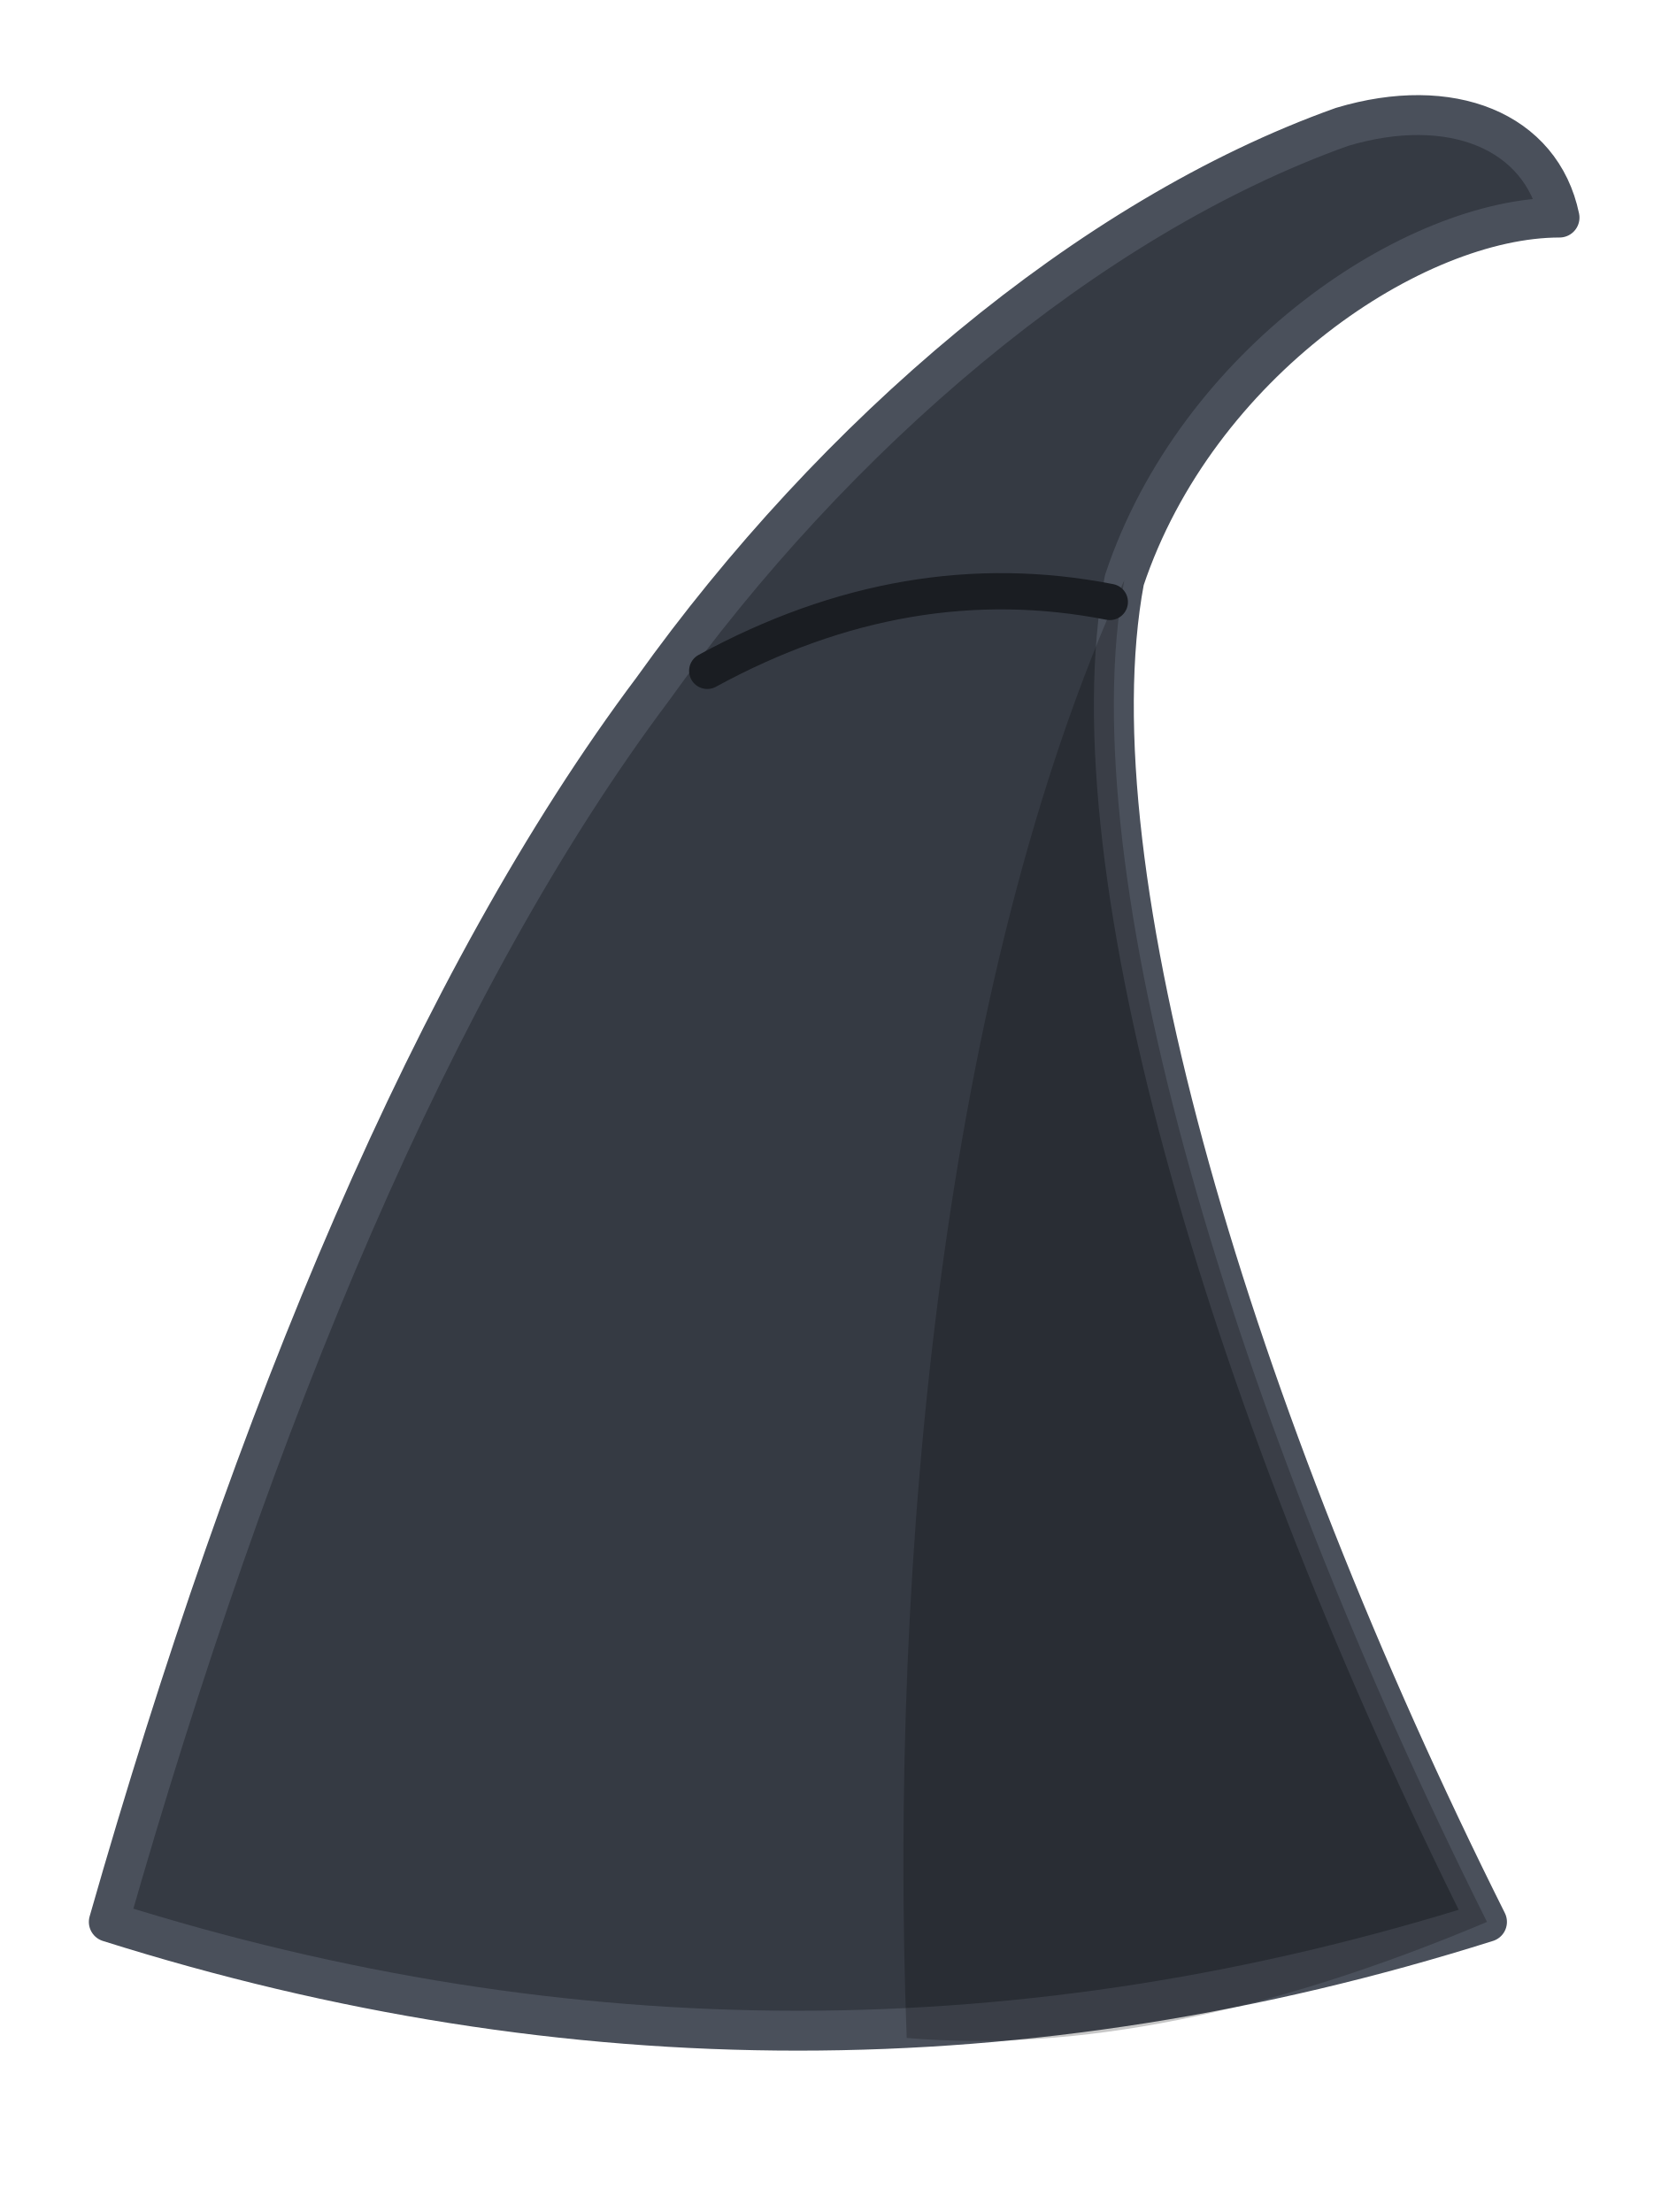
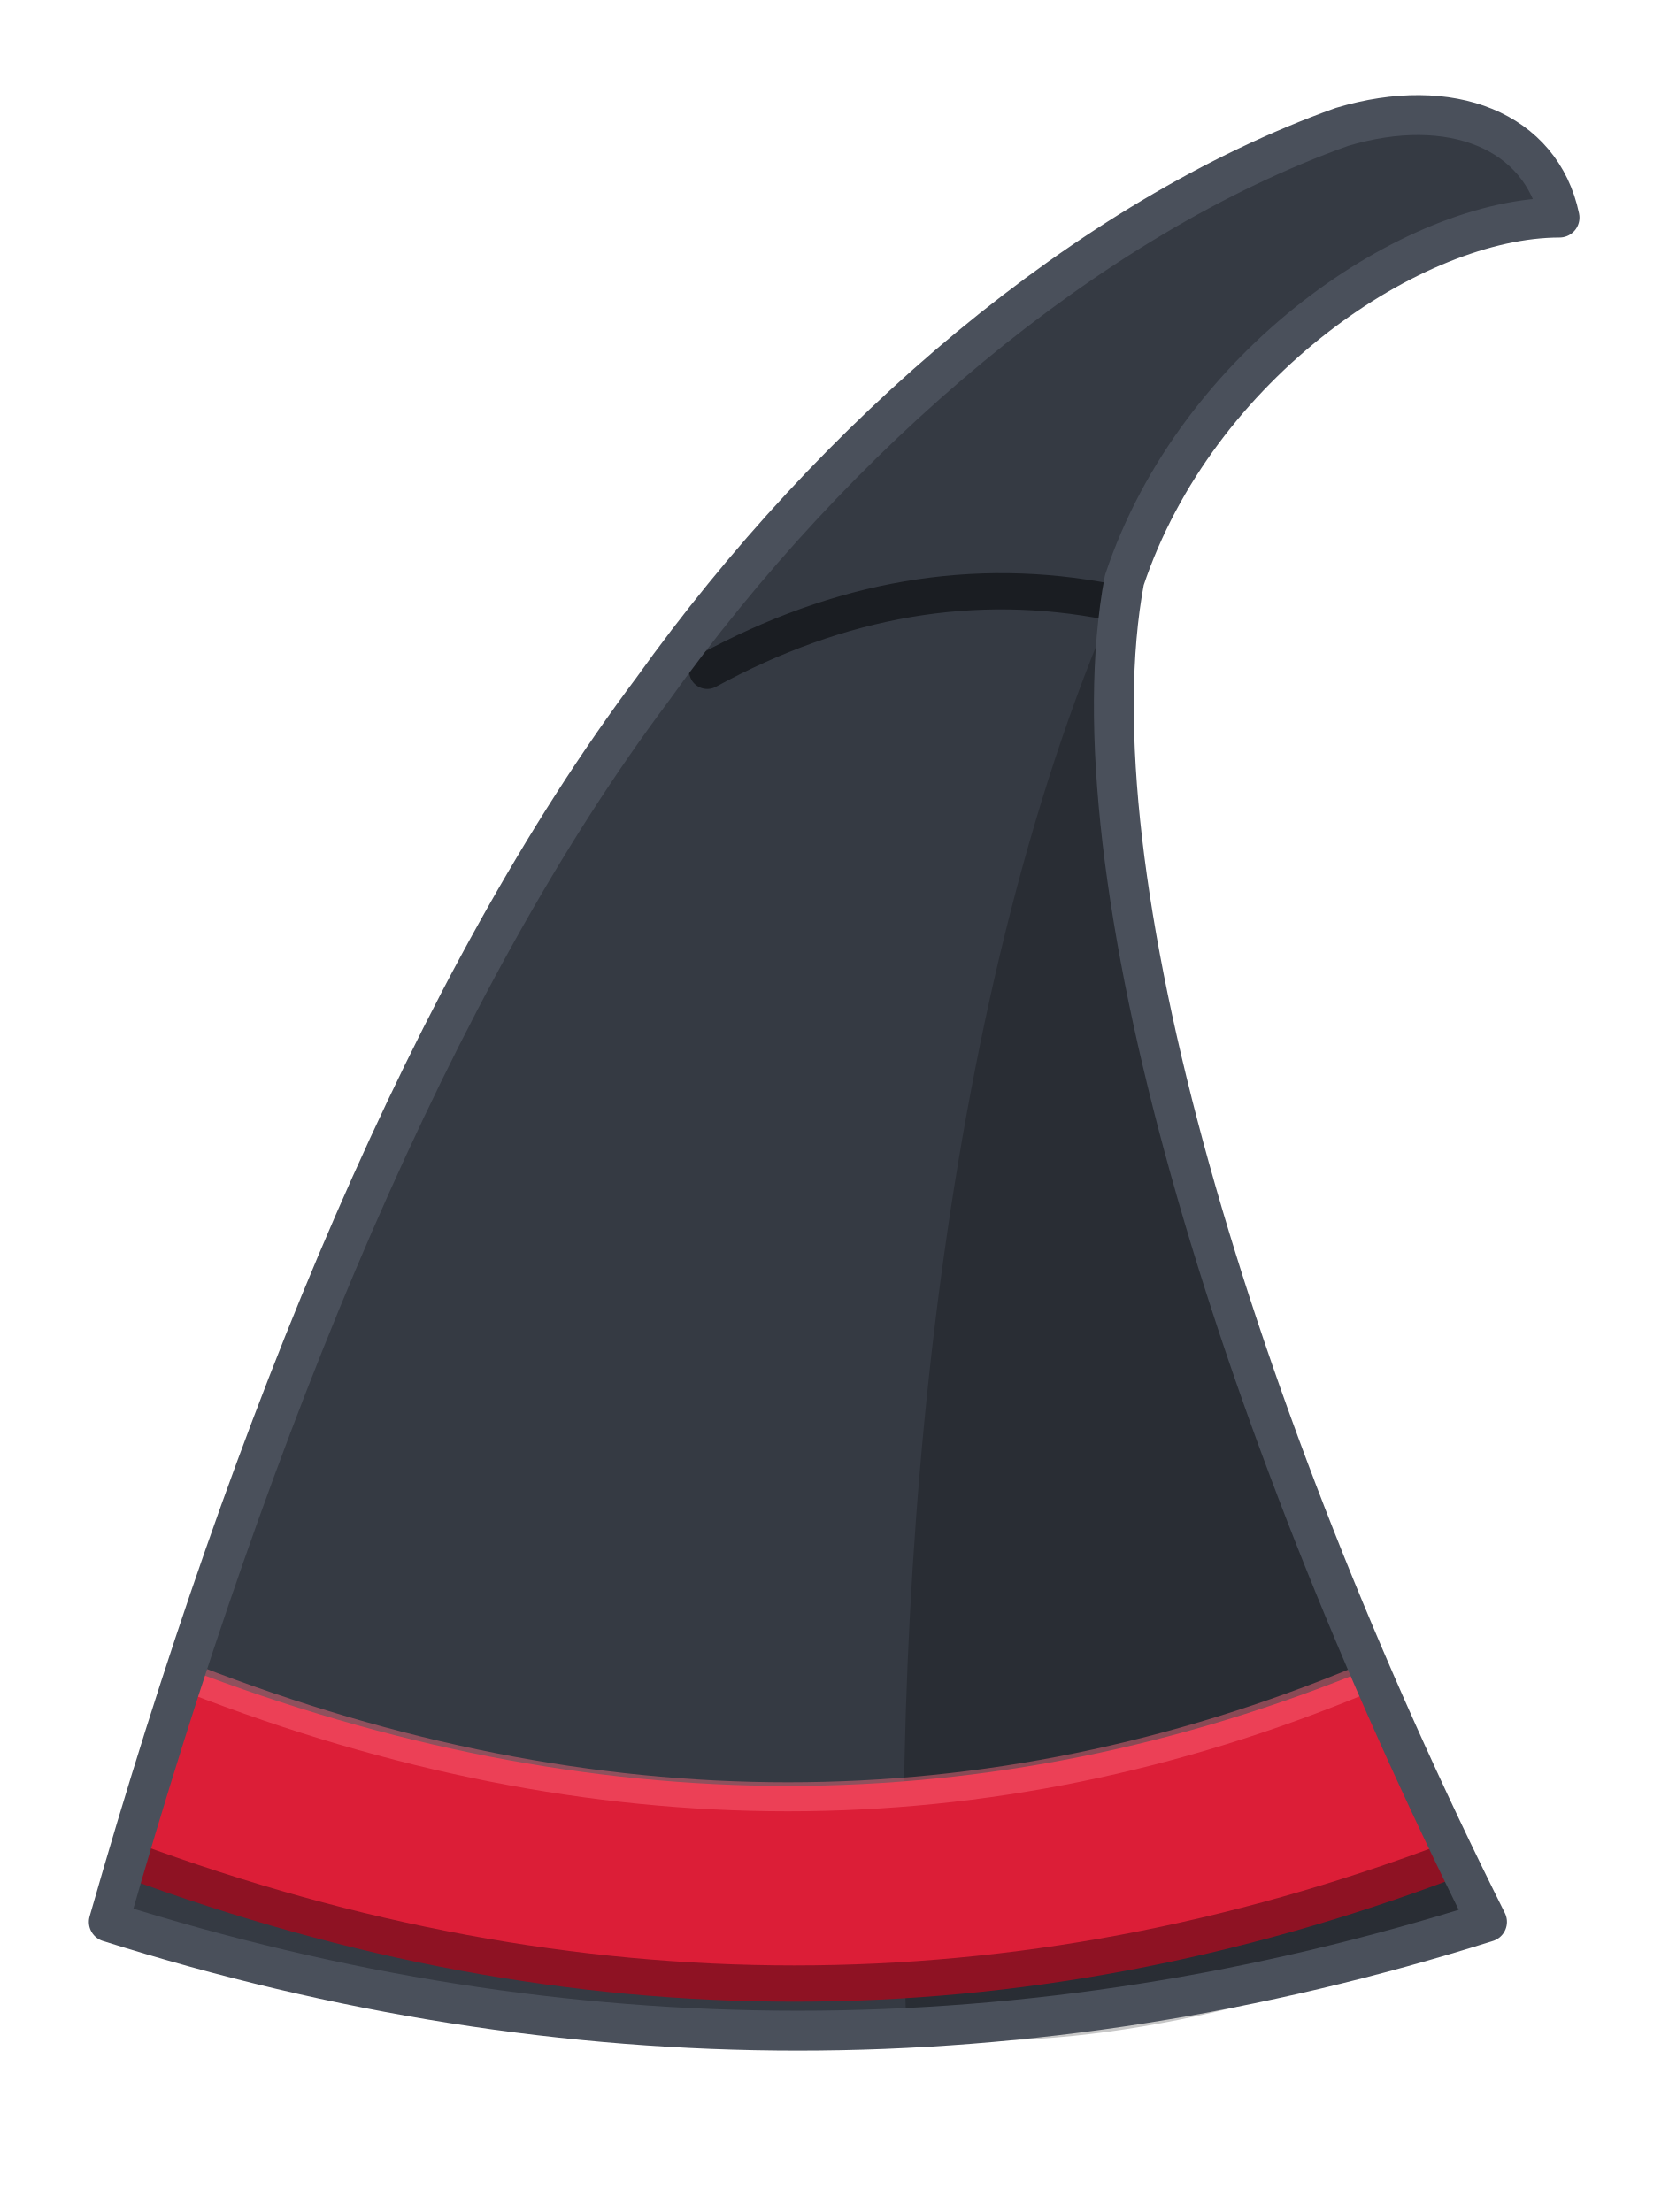
<svg xmlns="http://www.w3.org/2000/svg" width="46" height="61" viewBox="38 3 46 61">
  <g>
-     <path d="M41 56C45 42 50 30 56 22C61 15 68 9 75 6.5C78 5.6 80.5 6.6 81 9C77 9 71 13 69 19C67.5 27 72 42 79 56Q60 62 41 56Z" fill="#353A43" stroke="#4A505B" stroke-width="1.1" stroke-linejoin="round" />
+     <path d="M41 56C45 42 50 30 56 22C61 15 68 9 75 6.5C78 5.6 80.5 6.6 81 9C77 9 71 13 69 19C67.5 27 72 42 79 56Q60 62 41 56Z" fill="#353A43" />
    <path d="M69 19C67.5 27 72 42 79 56Q70 59.8 63 59.2C62.5 46 64 30 69 19Z" fill="#000000" opacity="0.22" />
    <path d="M57.5 21.5Q63 18.5 68.6 19.6" fill="none" stroke="#1A1D22" stroke-width="1" stroke-linecap="round" />
+     <path d="M43.1 49Q60 55.5 75.8 49L78.2 54.6Q60 61.4 41.4 54.6Z" fill="#DC1E37" />
+     <path d="M43.3 49.3Q60 55.8 75.6 49.3" fill="none" stroke="#FF6B7D" stroke-width="0.8" opacity="0.45" />
+     <path d="M41.6 54.3Q60 61.1 78 54.3" fill="none" stroke="#8E1223" stroke-width="1" />
+     <path d="M41 56C45 42 50 30 56 22C61 15 68 9 75 6.5C78 5.6 80.5 6.6 81 9C77 9 71 13 69 19C67.5 27 72 42 79 56Q60 62 41 56Z" fill="none" stroke="#4A505B" stroke-width="1.1" stroke-linejoin="round" />
  </g>
</svg>
